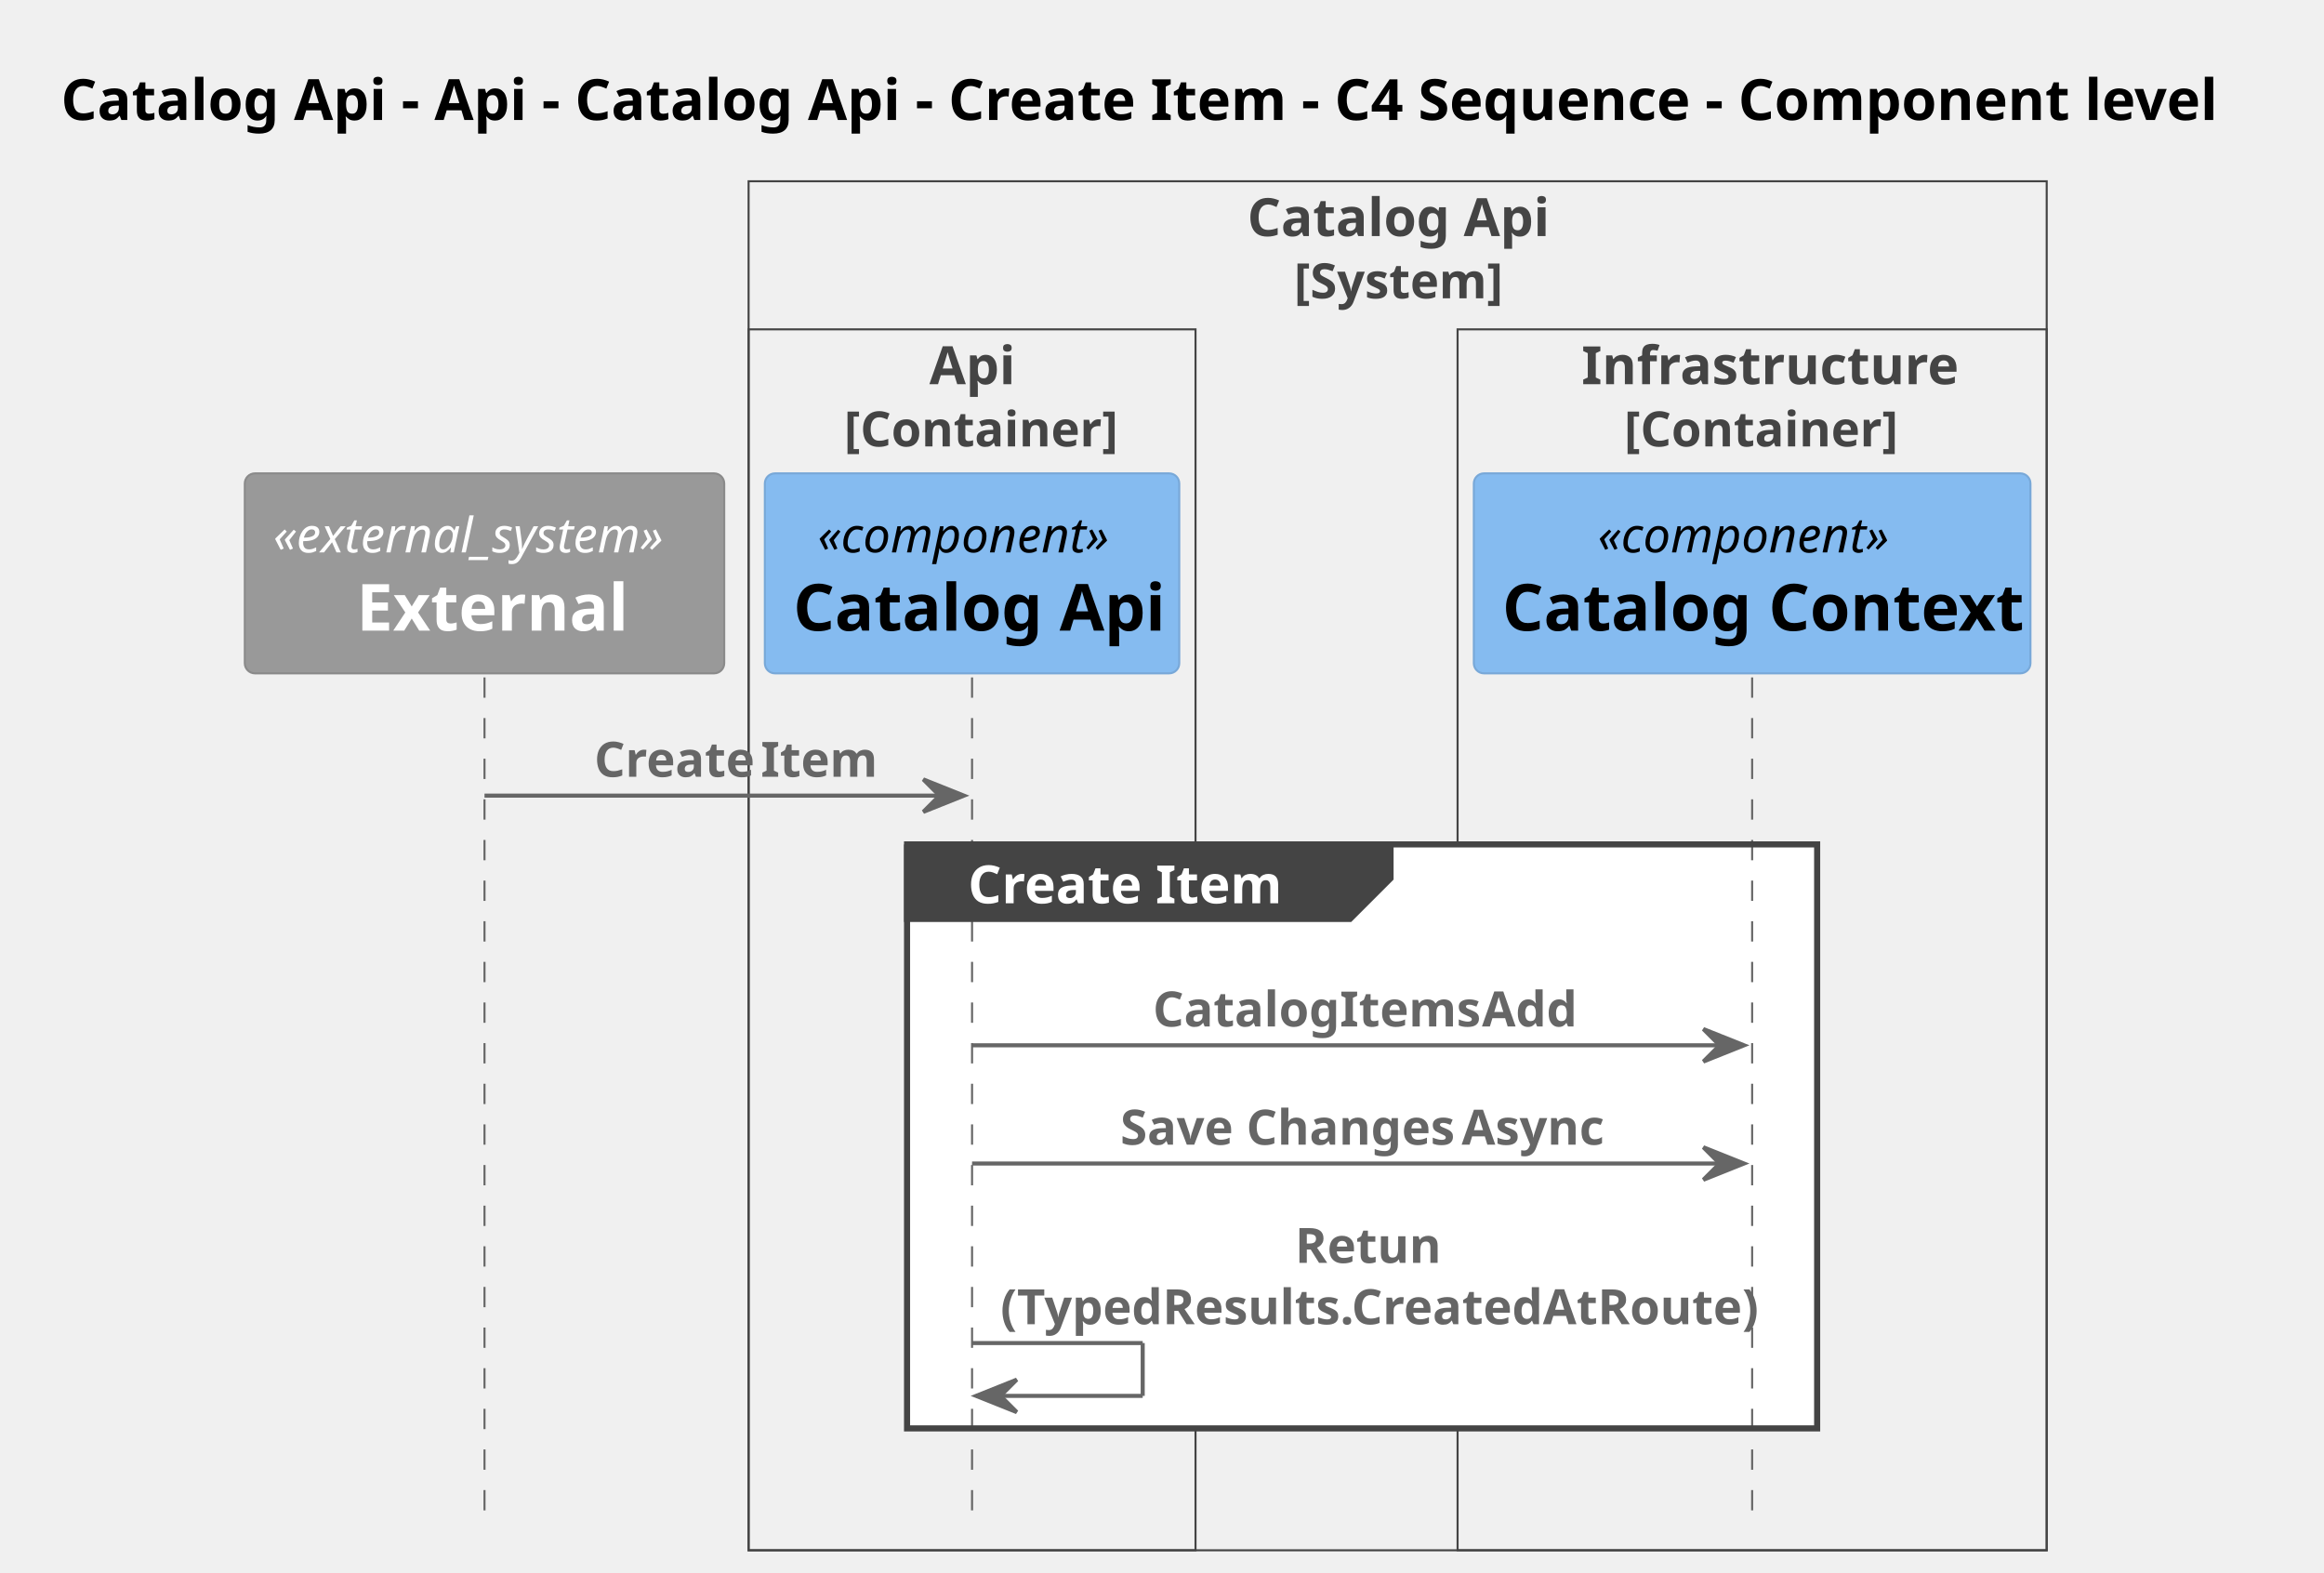
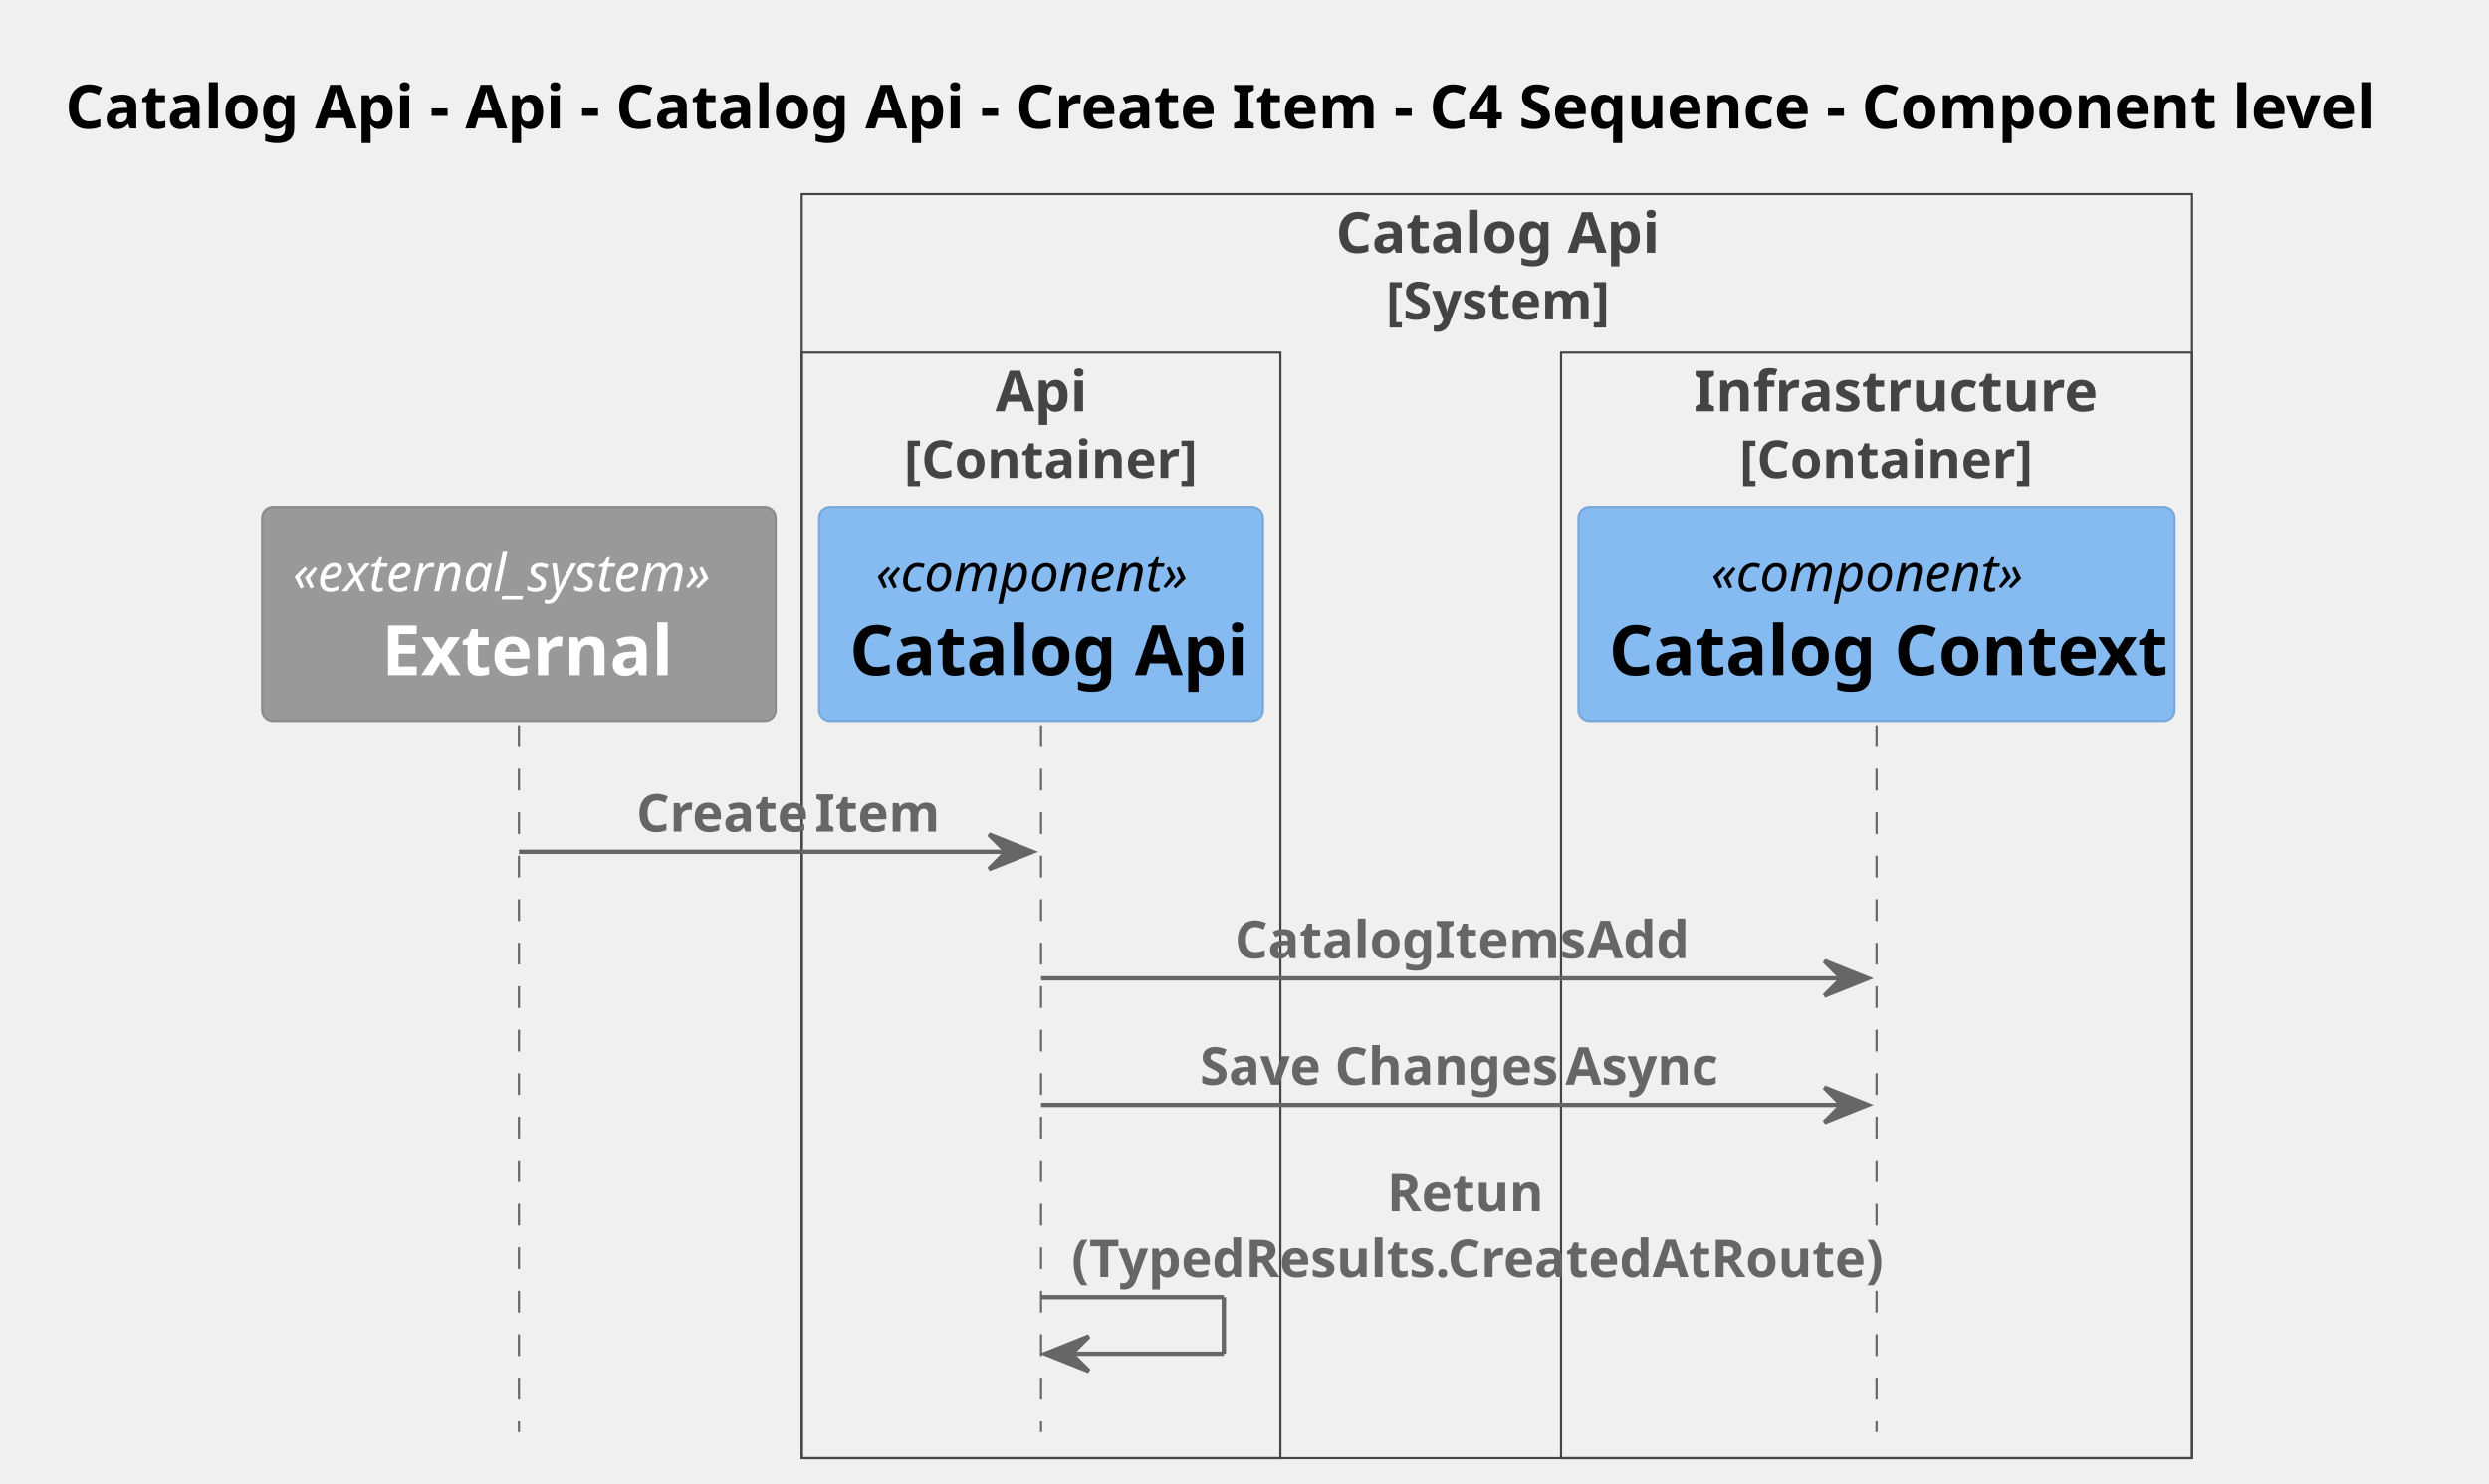
- <svg xmlns="http://www.w3.org/2000/svg" contentStyleType="text/css" height="387px" preserveAspectRatio="none" style="width:572px;height:387px;background:#FFFFFF;" version="1.1" viewBox="0 0 572 387" width="572px" zoomAndPan="magnify">
+ <svg xmlns="http://www.w3.org/2000/svg" contentStyleType="text/css" height="341px" preserveAspectRatio="none" style="width:572px;height:341px;background:#FFFFFF;" version="1.1" viewBox="0 0 572 341" width="572px" zoomAndPan="magnify">
  <defs />
  <g>
-     <rect fill="none" height="336.93" style="stroke:#444444;stroke-width:0.5;" width="319.5" x="184.25" y="44.609" />
+     <rect fill="none" height="290.578" style="stroke:#444444;stroke-width:0.5;" width="319.5" x="184.25" y="44.609" />
    <text fill="#444444" font-family="sans-serif" font-size="13" font-weight="bold" lengthAdjust="spacing" textLength="74" x="307" y="58.105">Catalog Api</text>
    <text fill="#444444" font-family="sans-serif" font-size="12" font-weight="bold" lengthAdjust="spacing" textLength="51" x="318.5" y="73.418">[System]</text>
-     <rect fill="none" height="300.484" style="stroke:#444444;stroke-width:0.5;" width="110" x="184.25" y="81.055" />
+     <rect fill="none" height="254.133" style="stroke:#444444;stroke-width:0.5;" width="110" x="184.25" y="81.055" />
    <text fill="#444444" font-family="sans-serif" font-size="13" font-weight="bold" lengthAdjust="spacing" textLength="21" x="228.75" y="94.55">Api</text>
    <text fill="#444444" font-family="sans-serif" font-size="12" font-weight="bold" lengthAdjust="spacing" textLength="63" x="207.75" y="109.863">[Container]</text>
-     <rect fill="none" height="300.484" style="stroke:#444444;stroke-width:0.5;" width="145" x="358.75" y="81.055" />
+     <rect fill="none" height="254.133" style="stroke:#444444;stroke-width:0.5;" width="145" x="358.75" y="81.055" />
    <text fill="#444444" font-family="sans-serif" font-size="13" font-weight="bold" lengthAdjust="spacing" textLength="84" x="389.25" y="94.55">Infrastructure</text>
    <text fill="#444444" font-family="sans-serif" font-size="12" font-weight="bold" lengthAdjust="spacing" textLength="63" x="399.75" y="109.863">[Container]</text>
    <text fill="#000000" font-family="sans-serif" font-size="14" font-weight="bold" lengthAdjust="spacing" textLength="539" x="15" y="29.533">Catalog Api - Api - Catalog Api - Create Item - C4 Sequence - Component level</text>
-     <rect fill="#FFFFFF" height="143.727" style="stroke:#FFFFFF;stroke-width:1.0;" width="224" x="223.25" y="207.812" />
-     <line style="stroke:#666666;stroke-width:0.5;stroke-dasharray:5.0,5.0;" x1="119.25" x2="119.25" y1="166.719" y2="375.539" />
-     <line style="stroke:#666666;stroke-width:0.5;stroke-dasharray:5.0,5.0;" x1="239.25" x2="239.25" y1="166.719" y2="375.539" />
-     <line style="stroke:#666666;stroke-width:0.5;stroke-dasharray:5.0,5.0;" x1="431.25" x2="431.25" y1="166.719" y2="375.539" />
+     <line style="stroke:#666666;stroke-width:0.5;stroke-dasharray:5.0,5.0;" x1="119.25" x2="119.25" y1="166.719" y2="329.188" />
+     <line style="stroke:#666666;stroke-width:0.5;stroke-dasharray:5.0,5.0;" x1="239.25" x2="239.25" y1="166.719" y2="329.188" />
+     <line style="stroke:#666666;stroke-width:0.5;stroke-dasharray:5.0,5.0;" x1="431.25" x2="431.25" y1="166.719" y2="329.188" />
    <rect fill="#999999" height="49.219" rx="2.5" ry="2.5" style="stroke:#8A8A8A;stroke-width:0.5;" width="118" x="60.25" y="116.5" />
    <text fill="#FFFFFF" font-family="sans-serif" font-size="12" font-style="italic" lengthAdjust="spacing" textLength="104" x="67.25" y="135.957">«external_system»</text>
    <text fill="#FFFFFF" font-family="sans-serif" font-size="16" font-weight="bold" lengthAdjust="spacing" textLength="63" x="87.75" y="155.203">External</text>
    <rect fill="#85BBF0" height="49.219" rx="2.5" ry="2.5" style="stroke:#78A8D8;stroke-width:0.5;" width="102" x="188.25" y="116.5" />
    <text fill="#000000" font-family="sans-serif" font-size="12" font-style="italic" lengthAdjust="spacing" textLength="76" x="201.25" y="135.957">«component»</text>
    <text fill="#000000" font-family="sans-serif" font-size="16" font-weight="bold" lengthAdjust="spacing" textLength="88" x="195.25" y="155.203">Catalog Api</text>
    <rect fill="#85BBF0" height="49.219" rx="2.5" ry="2.5" style="stroke:#78A8D8;stroke-width:0.5;" width="137" x="362.75" y="116.5" />
    <text fill="#000000" font-family="sans-serif" font-size="12" font-style="italic" lengthAdjust="spacing" textLength="76" x="393.25" y="135.957">«component»</text>
    <text fill="#000000" font-family="sans-serif" font-size="16" font-weight="bold" lengthAdjust="spacing" textLength="123" x="369.75" y="155.203">Catalog Context</text>
    <polygon fill="#666666" points="227.25,191.812,237.25,195.812,227.25,199.812,231.25,195.812" style="stroke:#666666;stroke-width:1.0;" />
    <line style="stroke:#666666;stroke-width:1.0;" x1="119.25" x2="233.25" y1="195.812" y2="195.812" />
    <text fill="#666666" font-family="sans-serif" font-size="12" font-weight="bold" lengthAdjust="spacing" textLength="38" x="146.25" y="191.176">Create</text>
    <text fill="#666666" font-family="sans-serif" font-size="12" font-weight="bold" lengthAdjust="spacing" textLength="3" x="184.25" y="191.176"> </text>
    <text fill="#666666" font-family="sans-serif" font-size="12" font-weight="bold" lengthAdjust="spacing" textLength="25" x="187.25" y="191.176">Item</text>
-     <path d="M223.25,207.812 L342.25,207.812 L342.25,216.164 L332.25,226.164 L223.25,226.164 L223.25,207.812 " fill="#444444" style="stroke:#444444;stroke-width:1.5;" />
-     <rect fill="none" height="143.727" style="stroke:#444444;stroke-width:1.5;" width="224" x="223.25" y="207.812" />
-     <text fill="#FFFFFF" font-family="sans-serif" font-size="13" font-weight="bold" lengthAdjust="spacing" textLength="74" x="238.25" y="222.308">Create Item</text>
-     <polygon fill="#666666" points="419.25,253.258,429.25,257.258,419.25,261.258,423.25,257.258" style="stroke:#666666;stroke-width:1.0;" />
-     <line style="stroke:#666666;stroke-width:1.0;" x1="239.25" x2="425.25" y1="257.258" y2="257.258" />
-     <text fill="#666666" font-family="sans-serif" font-size="12" font-weight="bold" lengthAdjust="spacing" textLength="43" x="283.75" y="252.621">Catalog</text>
-     <text fill="#666666" font-family="sans-serif" font-size="12" font-weight="bold" lengthAdjust="spacing" textLength="3" x="326.75" y="252.621"> </text>
-     <text fill="#666666" font-family="sans-serif" font-size="12" font-weight="bold" lengthAdjust="spacing" textLength="32" x="329.75" y="252.621">Items</text>
-     <text fill="#666666" font-family="sans-serif" font-size="12" font-weight="bold" lengthAdjust="spacing" textLength="3" x="361.75" y="252.621"> </text>
-     <text fill="#666666" font-family="sans-serif" font-size="12" font-weight="bold" lengthAdjust="spacing" textLength="22" x="364.75" y="252.621">Add</text>
-     <polygon fill="#666666" points="419.25,282.352,429.25,286.352,419.25,290.352,423.25,286.352" style="stroke:#666666;stroke-width:1.0;" />
-     <line style="stroke:#666666;stroke-width:1.0;" x1="239.25" x2="425.25" y1="286.352" y2="286.352" />
-     <text fill="#666666" font-family="sans-serif" font-size="12" font-weight="bold" lengthAdjust="spacing" textLength="28" x="275.75" y="281.715">Save</text>
-     <text fill="#666666" font-family="sans-serif" font-size="12" font-weight="bold" lengthAdjust="spacing" textLength="3" x="303.75" y="281.715"> </text>
-     <text fill="#666666" font-family="sans-serif" font-size="12" font-weight="bold" lengthAdjust="spacing" textLength="50" x="306.75" y="281.715">Changes</text>
-     <text fill="#666666" font-family="sans-serif" font-size="12" font-weight="bold" lengthAdjust="spacing" textLength="3" x="356.75" y="281.715"> </text>
-     <text fill="#666666" font-family="sans-serif" font-size="12" font-weight="bold" lengthAdjust="spacing" textLength="35" x="359.75" y="281.715">Async</text>
-     <line style="stroke:#666666;stroke-width:1.0;" x1="239.25" x2="281.25" y1="330.539" y2="330.539" />
-     <line style="stroke:#666666;stroke-width:1.0;" x1="281.25" x2="281.25" y1="330.539" y2="343.539" />
-     <line style="stroke:#666666;stroke-width:1.0;" x1="240.25" x2="281.25" y1="343.539" y2="343.539" />
-     <polygon fill="#666666" points="250.25,339.539,240.25,343.539,250.25,347.539,246.25,343.539" style="stroke:#666666;stroke-width:1.0;" />
-     <text fill="#666666" font-family="sans-serif" font-size="12" font-weight="bold" lengthAdjust="spacing" textLength="33" x="318.75" y="310.809">Retun</text>
-     <text fill="#666666" font-family="sans-serif" font-size="12" font-weight="bold" lengthAdjust="spacing" textLength="178" x="246.25" y="325.902">(TypedResults.CreatedAtRoute)</text>
+     <polygon fill="#666666" points="419.25,220.906,429.25,224.906,419.25,228.906,423.25,224.906" style="stroke:#666666;stroke-width:1.0;" />
+     <line style="stroke:#666666;stroke-width:1.0;" x1="239.25" x2="425.25" y1="224.906" y2="224.906" />
+     <text fill="#666666" font-family="sans-serif" font-size="12" font-weight="bold" lengthAdjust="spacing" textLength="43" x="283.75" y="220.269">Catalog</text>
+     <text fill="#666666" font-family="sans-serif" font-size="12" font-weight="bold" lengthAdjust="spacing" textLength="3" x="326.75" y="220.269"> </text>
+     <text fill="#666666" font-family="sans-serif" font-size="12" font-weight="bold" lengthAdjust="spacing" textLength="32" x="329.75" y="220.269">Items</text>
+     <text fill="#666666" font-family="sans-serif" font-size="12" font-weight="bold" lengthAdjust="spacing" textLength="3" x="361.75" y="220.269"> </text>
+     <text fill="#666666" font-family="sans-serif" font-size="12" font-weight="bold" lengthAdjust="spacing" textLength="22" x="364.75" y="220.269">Add</text>
+     <polygon fill="#666666" points="419.25,250,429.25,254,419.25,258,423.25,254" style="stroke:#666666;stroke-width:1.0;" />
+     <line style="stroke:#666666;stroke-width:1.0;" x1="239.25" x2="425.25" y1="254" y2="254" />
+     <text fill="#666666" font-family="sans-serif" font-size="12" font-weight="bold" lengthAdjust="spacing" textLength="28" x="275.75" y="249.363">Save</text>
+     <text fill="#666666" font-family="sans-serif" font-size="12" font-weight="bold" lengthAdjust="spacing" textLength="3" x="303.75" y="249.363"> </text>
+     <text fill="#666666" font-family="sans-serif" font-size="12" font-weight="bold" lengthAdjust="spacing" textLength="50" x="306.75" y="249.363">Changes</text>
+     <text fill="#666666" font-family="sans-serif" font-size="12" font-weight="bold" lengthAdjust="spacing" textLength="3" x="356.75" y="249.363"> </text>
+     <text fill="#666666" font-family="sans-serif" font-size="12" font-weight="bold" lengthAdjust="spacing" textLength="35" x="359.75" y="249.363">Async</text>
+     <line style="stroke:#666666;stroke-width:1.0;" x1="239.25" x2="281.25" y1="298.188" y2="298.188" />
+     <line style="stroke:#666666;stroke-width:1.0;" x1="281.25" x2="281.25" y1="298.188" y2="311.188" />
+     <line style="stroke:#666666;stroke-width:1.0;" x1="240.25" x2="281.25" y1="311.188" y2="311.188" />
+     <polygon fill="#666666" points="250.25,307.188,240.25,311.188,250.25,315.188,246.25,311.188" style="stroke:#666666;stroke-width:1.0;" />
+     <text fill="#666666" font-family="sans-serif" font-size="12" font-weight="bold" lengthAdjust="spacing" textLength="33" x="318.75" y="278.457">Retun</text>
+     <text fill="#666666" font-family="sans-serif" font-size="12" font-weight="bold" lengthAdjust="spacing" textLength="178" x="246.25" y="293.551">(TypedResults.CreatedAtRoute)</text>
  </g>
</svg>
